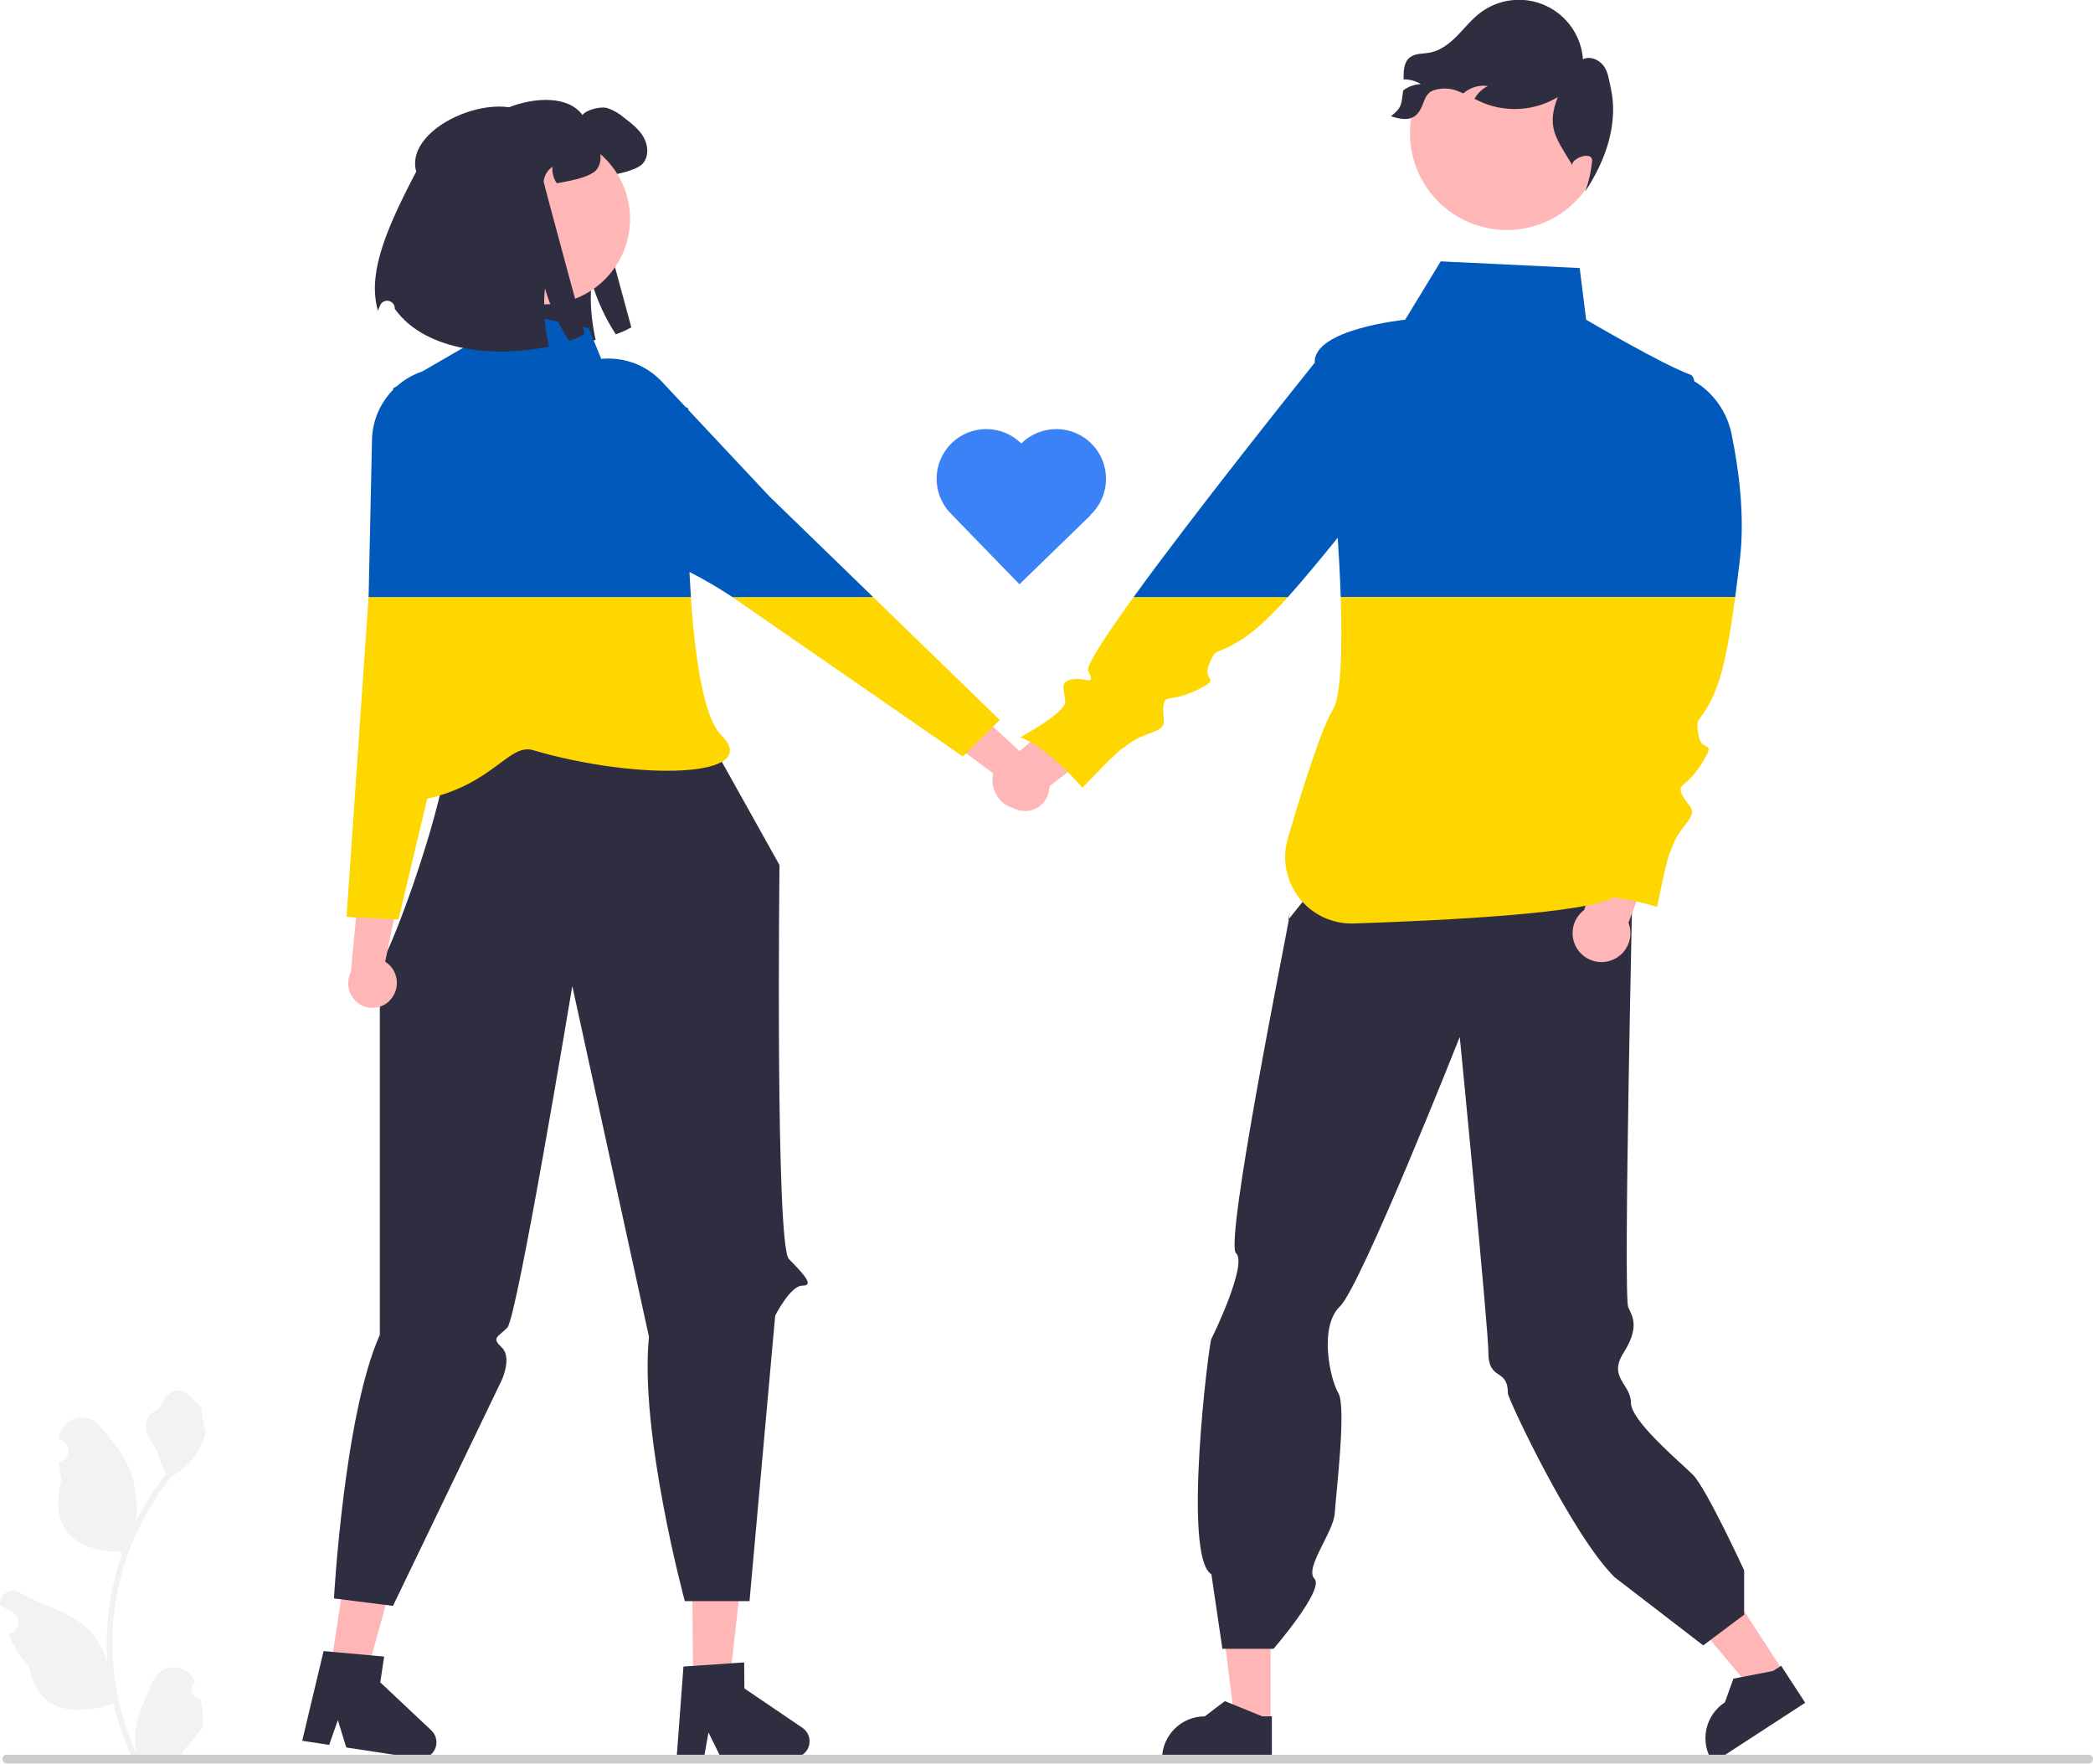
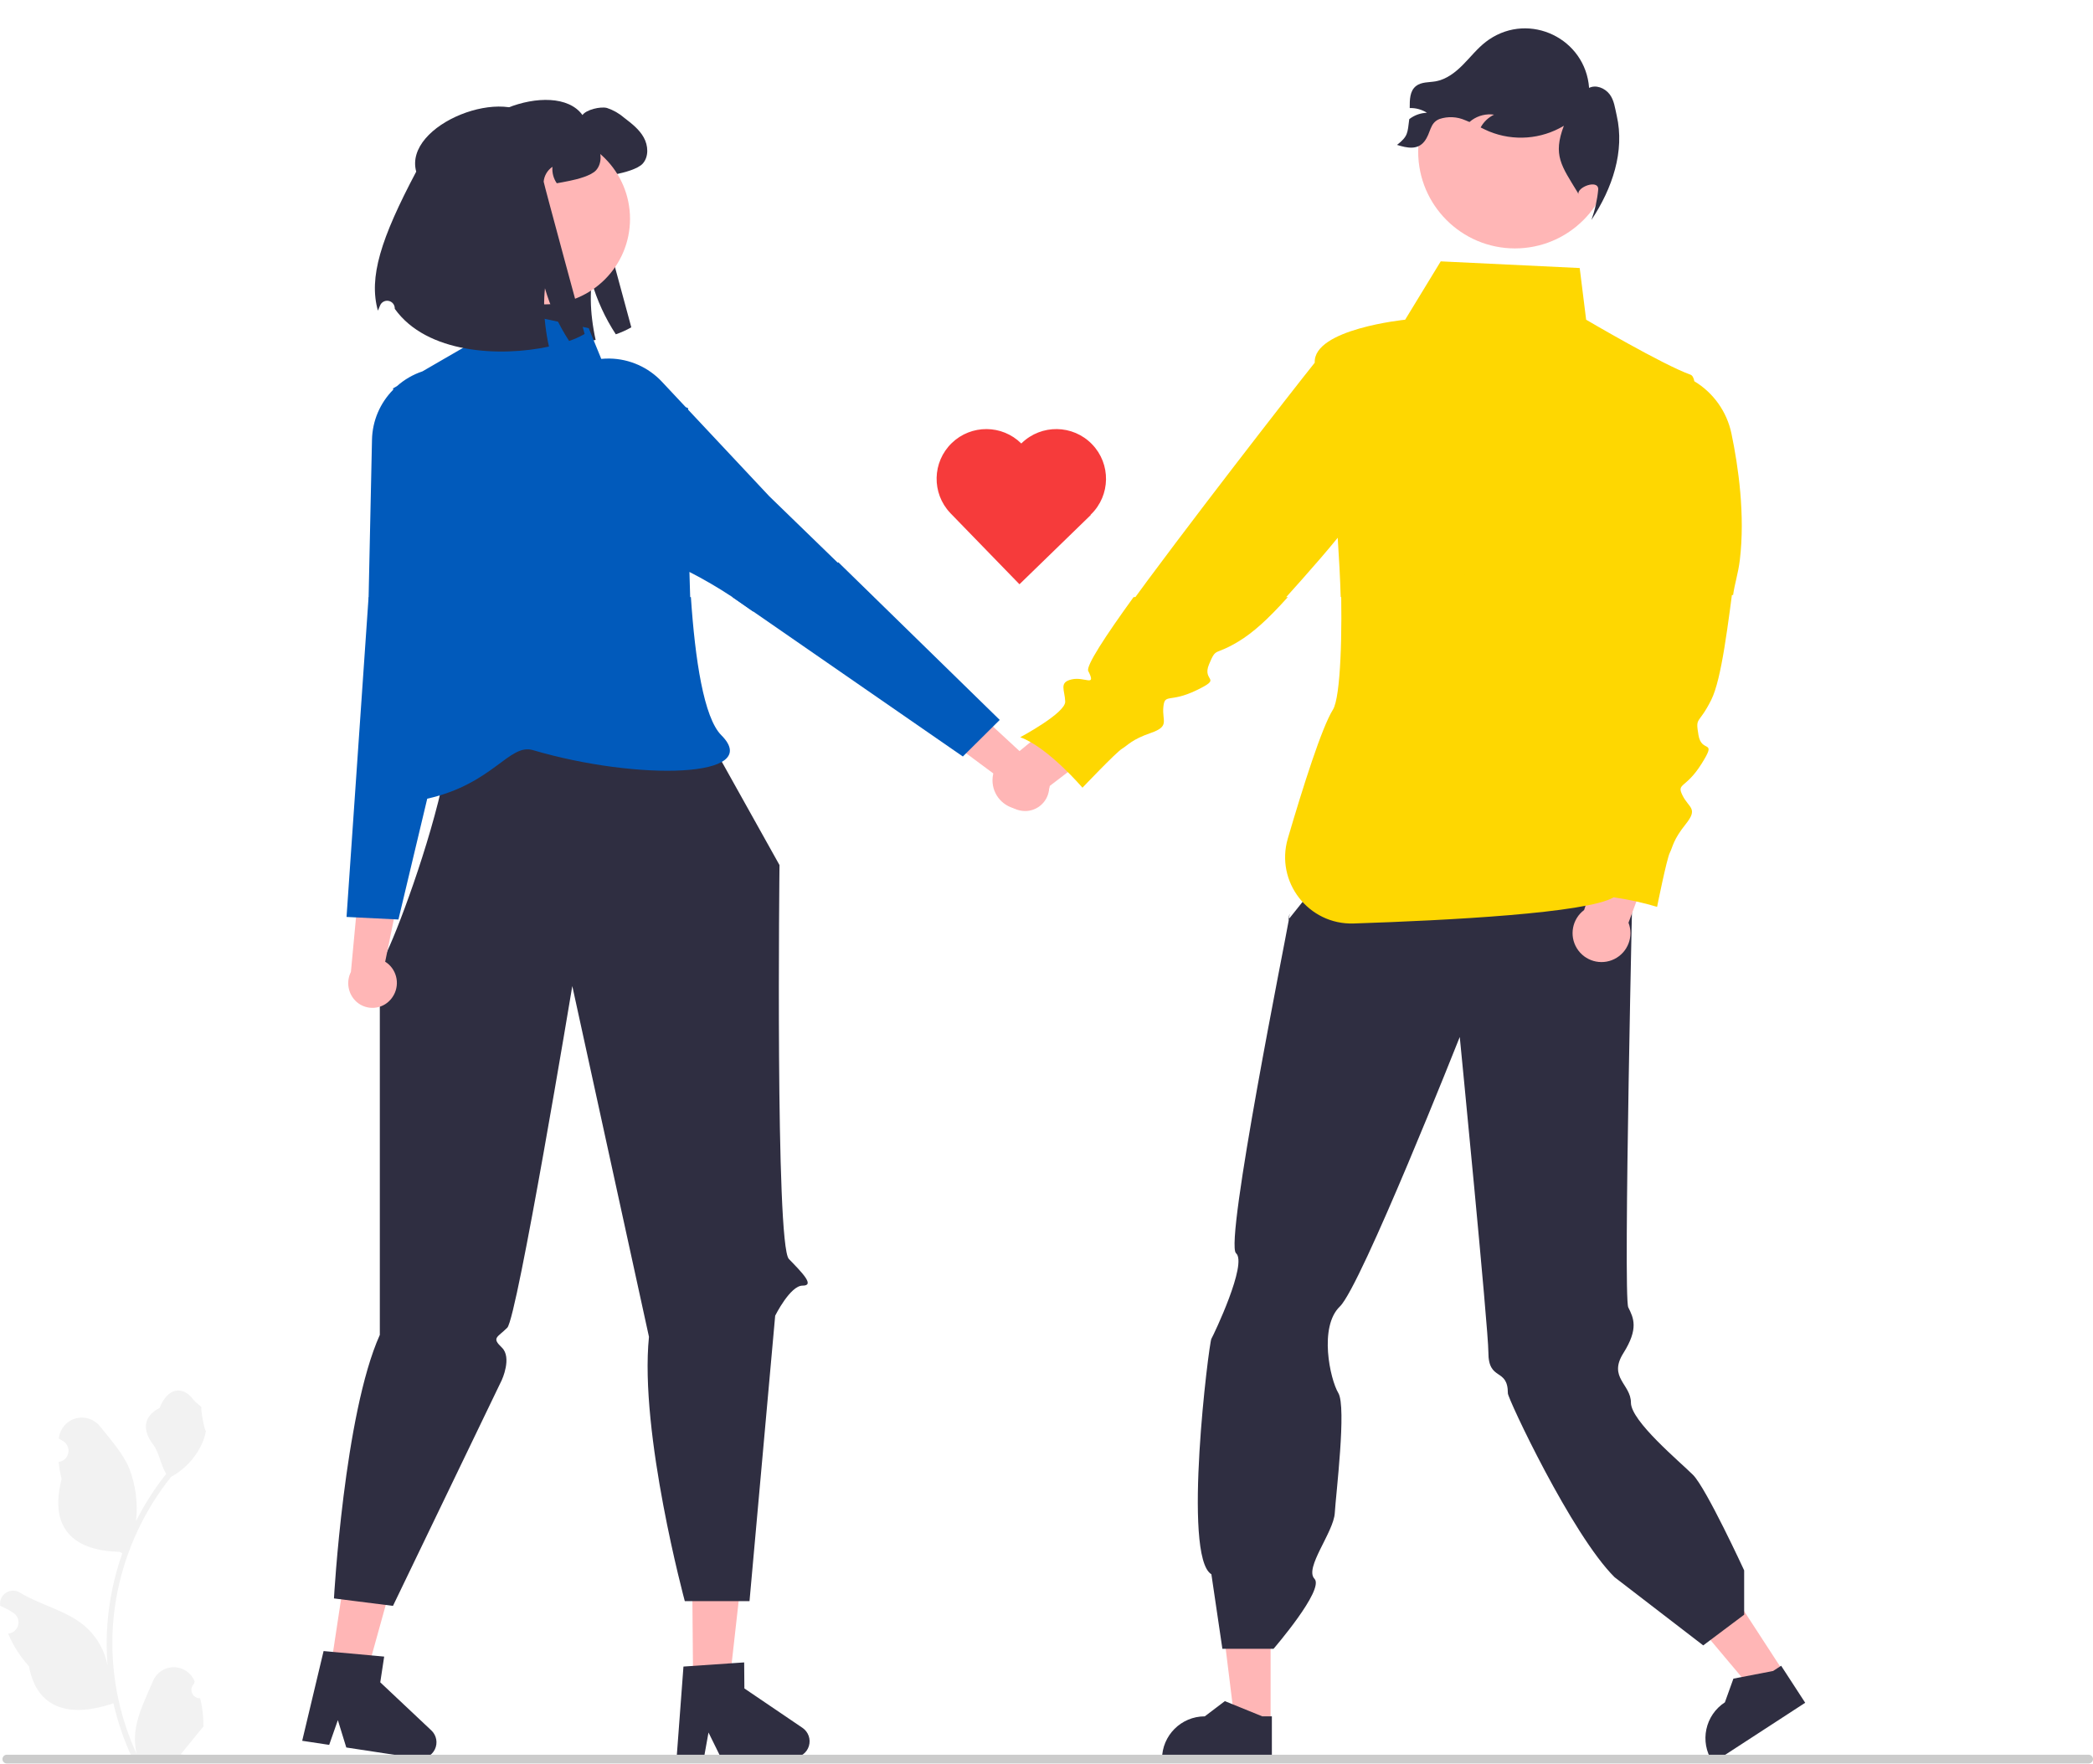
<svg xmlns="http://www.w3.org/2000/svg" data-name="Layer 1" width="567.338" height="478.016" viewBox="0 0 567.338 478.016">
  <path d="M441.806,255.712c-3.529-12.867,24.936-23.901,32.41-13.539,1.039-1.473,4.881-2.368,6.643-1.916a13.744,13.744,0,0,1,4.691,2.675c1.988,1.527,4.049,3.109,5.269,5.305,1.229,2.187,1.419,5.17-.235,7.068-1.311,1.509-5.179,2.485-7.149,2.883-1.374.28-2.531.506-3.525.669a6.739,6.739,0,0,1-1.175-4.456,5.47,5.47,0,0,0-2.386,4.013c-.027.334,11.108,41.304,11.108,41.304a24.287,24.287,0,0,1-4.203,1.889,52.848,52.848,0,0,1-6.553-14.28,45.762,45.762,0,0,0,.127,10.168,55.948,55.948,0,0,0,.958,5.631c-13.232,2.856-33.133,1.916-41.792-10.231l-.004-.151a2.067,2.067,0,0,0-3.993-.721c-.21.536-.403 1-.576,1.369C428.9,284.371,432.163,273.932,441.806,255.712Z" transform="translate(-316.3312 -210.9919)" fill="#2f2e41" />
  <polygon points="187.875 456.283 197.734 456.2 202.098 417.287 187.548 417.41 187.875 456.283" fill="#ffb6b6" />
  <path d="M533.853,679.343,518.108,668.663l-.059-7.055-3.386.227-10.496.724-2.573.171-1.868,24.935,7.396-.067,1.26-6.991,3.431,6.956,19.601-.164a4.408,4.408,0,0,0,2.439-8.055Z" transform="translate(-316.3312 -210.9919)" fill="#2f2e41" />
  <polygon points="89.571 452.439 99.318 453.92 109.798 416.192 95.412 414.006 89.571 452.439" fill="#ffb6b6" />
  <path d="M433.261,680.048l-13.853-13.042,1.06-6.975-3.379-.313-10.477-.95-2.568-.239-5.798,24.323,7.313,1.107,2.353-6.703,2.285,7.412,19.379,2.947a4.408,4.408,0,0,0,3.685-7.566Z" transform="translate(-316.3312 -210.9919)" fill="#2f2e41" />
  <path d="M499.672,395.413l27.953,50.064s-1.166,102.965,2.549,106.784,7.078,7.244,3.715,7.213-7.434,8.153-7.434,8.153l-6.957,77.364h-17.543s-12.344-45.623-9.713-71.64l-20.782-95.077S456.528,568.188,453.837,570.879s-4.314,2.672-1.484,5.372,0,8.808,0,8.808l-29.498,61.221-16-2.018s2.774-49.979,12.433-71.435V471.432c-.728,8.693,33.303-79.296,12.493-72.691C438.365,396.651,499.672,395.413,499.672,395.413Z" transform="translate(-316.3312 -210.9919)" fill="#2f2e41" />
  <path d="M422.318,481.805a6.821,6.821,0,0,0-.702-9.488,6.544,6.544,0,0,0-.876-.634l4.751-23.317-10.984-6.574-3.055,32.646a6.802,6.802,0,0,0,1.568,8.155,6.51,6.51,0,0,0,9.183-.651Q422.262,481.874,422.318,481.805Z" transform="translate(-316.3312 -210.9919)" fill="#ffb6b6" />
  <path d="M593.233,430.754a6.821,6.821,0,0,1-5.816-7.529,6.543,6.543,0,0,1,.228-1.057l-19.113-14.177,3.782-12.229,24.082,22.251a6.802,6.802,0,0,1,4.281,7.116,6.51,6.51,0,0,1-7.268,5.651Q593.321,430.767,593.233,430.754Z" transform="translate(-316.3312 -210.9919)" fill="#ffb6b6" />
  <circle cx="147.594" cy="59.322" r="23.183" fill="#ffb6b6" />
  <path d="M437.826,245.399" transform="translate(-316.3312 -210.9919)" fill="#2f2e41" />
  <polygon points="483.533 453.271 475.415 458.549 451.193 429.75 463.174 421.96 483.533 453.271" fill="#ffb6b6" />
  <path d="M805.657,672.546,780.694,688.777l-.205-.316a11.59,11.59,0,0,1,3.398-16.034l.001-0,2.31-6.424,10.757-2.072,2.179-1.417Z" transform="translate(-316.3312 -210.9919)" fill="#2f2e41" />
  <polygon points="344.417 467.102 334.734 467.101 330.128 429.753 344.419 429.754 344.417 467.102" fill="#ffb6b6" />
  <path d="M661.089,688.195l-29.776-.001v-.377a11.59,11.59,0,0,1,11.59-11.589h.001l5.439-4.126,10.148,4.127,2.599 0Z" transform="translate(-316.3312 -210.9919)" fill="#2f2e41" />
  <path d="M760.974,447.632l-86.829,1.909-8.607,10.758s.744-3.793.082.373-17.414,87.23-14.247,90.016-6.004,22.02-6.678,23.193-7.933,59.07,0,63.831l2.98,20.209h13.866s13.891-16.075,11.095-18.989,5.2-12.604,5.505-17.8,3.225-28.764.963-32.542-5.319-17.96.418-23.458,32.498-73.057,32.498-73.057,7.776,79.202,7.758,85.421c-.024,8.088,5.287,4.085,5.287,11.185,0,1.434,17.294,38.303,28.916,49.827l24.035,18.488,11.093-8.32v-12.018s-10.28-22.298-13.866-25.884-16.827-14.563-16.827-19.584-6.233-6.77-2.041-13.426,2.758-9.525,1.324-12.394,1.286-120.415,1.286-120.415Z" transform="translate(-316.3312 -210.9919)" fill="#2f2e41" />
-   <circle cx="408.437" cy="36.107" r="26.238" fill="#ffb6b6" />
+   <circle cx="410.655" cy="41.098" r="26.238" fill="#ffb6b6" />
  <path d="M745.729,457.66l7.386-22.233,13.289,2.447-8.645,23.228a7.843,7.843,0,1,1-12.03-3.442Z" transform="translate(-316.3312 -210.9919)" fill="#ffb6b6" />
  <path d="M592.555,414.694l18.096-14.878,9.942,9.152L600.901,424.017a7.843,7.843,0,1,1-8.346-9.323Z" transform="translate(-316.3312 -210.9919)" fill="#ffb6b6" />
-   <path d="M693.353,242.509c2.829.878,5.556,1.396,7.395-.924s1.359-4.973,4.095-6.092a9.679,9.679,0,0,1,6.989.324c.398.148.786.314,1.165.481.213-.185.425-.36.656-.527a8.337,8.337,0,0,1,6-1.461,8.18,8.18,0,0,0-3.633,3.467c.758.379,1.525.758,2.302,1.082a22.697,22.697,0,0,0,20.254-1.535c-3.032,7.987-.675,10.834,3.772,18.128l.176.425c-.444-1.913,5.371-4.123,5.371-1.35a33.125,33.125,0,0,1-1.849,8.32c5.704-8.588,9.069-18.636,6.859-28.278-.471-2.024-.684-4.197-1.969-5.842-1.285-1.636-3.651-2.598-5.519-1.673a17.396,17.396,0,0,0-27.992-12.48c-2.311,1.784-4.132,4.123-6.194,6.203s-4.502,3.975-7.386,4.493c-1.83.324-3.892.129-5.352,1.285-1.692,1.34-1.71,3.698-1.701,5.963a8.327,8.327,0,0,1,4.687,1.285,8.148,8.148,0,0,0-4.733,1.664.508.508,0,0,0-.074.055C696.172,239.328,696.375,240.133,693.353,242.509Z" transform="translate(-316.3312 -210.9919)" fill="#2f2e41" />
+   <path d="M 378.685 39.28 C 381.514 40.158 384.241 40.676 386.081 38.356 C 387.92 36.035 387.44 33.382 390.176 32.264 C 392.464 31.496 394.957 31.612 397.165 32.587 C 397.562 32.735 397.95 32.902 398.329 33.068 C 398.542 32.883 398.755 32.707 398.986 32.541 C 400.725 31.304 402.872 30.781 404.985 31.08 C 403.441 31.826 402.17 33.039 401.352 34.547 C 402.11 34.926 402.878 35.305 403.654 35.629 C 410.27 38.335 417.775 37.767 423.908 34.094 C 420.876 42.081 423.233 44.928 427.68 52.222 L 427.855 52.647 C 427.412 50.734 433.226 48.524 433.226 51.298 C 432.971 54.139 432.349 56.935 431.378 59.617 C 437.081 51.029 440.446 40.981 438.237 31.339 C 437.765 29.315 437.553 27.142 436.268 25.497 C 434.983 23.861 432.616 22.899 430.749 23.824 C 429.763 10.469 414.689 3.189 403.617 10.72 C 403.324 10.919 403.037 11.127 402.757 11.344 C 400.446 13.128 398.625 15.467 396.564 17.547 C 394.502 19.627 392.062 21.522 389.178 22.04 C 387.347 22.363 385.286 22.169 383.825 23.325 C 382.134 24.665 382.115 27.022 382.124 29.287 C 383.78 29.24 385.411 29.687 386.811 30.572 C 385.098 30.615 383.441 31.197 382.078 32.236 C 382.052 32.252 382.027 32.271 382.004 32.291 C 381.505 36.1 381.708 36.904 378.685 39.28 Z" fill="#2f2e41" />
  <path d="M370.59,671.321a2.269,2.269,0,0,1-1.645-3.933l.155-.618q-.031-.074-.062-.148a6.094,6.094,0,0,0-11.241.042c-1.839,4.428-4.179,8.864-4.756,13.546a18.029,18.029,0,0,0,.316,6.2,72.281,72.281,0,0,1-6.575-30.021,69.764,69.764,0,0,1,.433-7.783q.358-3.178.995-6.31a73.119,73.119,0,0,1,14.5-30.99,19.459,19.459,0,0,0,8.093-8.397,14.843,14.843,0,0,0,1.35-4.056c-.394.052-1.486-5.949-1.188-6.317-.549-.833-1.532-1.247-2.131-2.06-2.982-4.043-7.091-3.337-9.236,2.157-4.582,2.313-4.627,6.148-1.815,9.837,1.789,2.347,2.035,5.522,3.604,8.035-.162.207-.329.407-.491.614a73.591,73.591,0,0,0-7.681,12.169,30.592,30.592,0,0,0-1.826-14.21c-1.748-4.217-5.025-7.769-7.91-11.415a6.279,6.279,0,0,0-11.184,3.083q-.009.081-.017.161.643.363,1.259.77a3.078,3.078,0,0,1-1.241,5.602l-.063.01a30.626,30.626,0,0,0,.807,4.579c-3.702,14.316,4.29,19.53,15.701,19.764.252.129.497.258.749.381a75.115,75.115,0,0,0-4.043,19.028,71.243,71.243,0,0,0,.052,11.503l-.019-.136a18.826,18.826,0,0,0-6.427-10.87c-4.946-4.063-11.933-5.559-17.268-8.824a3.533,3.533,0,0,0-5.411,3.437l.022.143a20.677,20.677,0,0,1,2.319,1.117q.643.363,1.259.77a3.078,3.078,0,0,1-1.241,5.602l-.063.01c-.045.006-.084.013-.129.019a30.654,30.654,0,0,0,5.639,8.829c2.315,12.497,12.256,13.683,22.89,10.044h.006a75.093,75.093,0,0,0,5.044,14.726h18.02c.065-.2.123-.407.181-.607a20.474,20.474,0,0,1-4.986-.297c1.337-1.641,2.674-3.294,4.011-4.935a1.121,1.121,0,0,0,.084-.097c.678-.84,1.363-1.673,2.041-2.512l0-.001a29.99,29.99,0,0,0-.879-7.64Z" transform="translate(-316.3312 -210.9919)" fill="#f2f2f2" />
  <path d="M316.999,687.818a1.186,1.186,0,0,0,1.19,1.19h564.29a1.19,1.19,0,1,0,0-2.38h-564.29A1.187,1.187,0,0,0,316.999,687.818Z" transform="translate(-316.3312 -210.9919)" fill="#ccc" />
  <path d="M503.213,366.022c.111,2.279.242,4.56.394,6.82h11.261l-.161-.111A121.192,121.192,0,0,0,503.213,366.022Z" transform="translate(-316.3312 -210.9919)" fill="none" />
-   <path d="M410.267,459.537l14.065.698,7.806-32.744c17.946-4.035,22.203-15.069,28.655-13.17,28.622,8.426,62.638,7.533,51.062-4.042-4.746-4.746-7.11-20.5-8.248-37.437h-87.366Z" transform="translate(-316.3312 -210.9919)" fill="#fed701" />
-   <polygon points="198.537 161.851 260.993 205.057 270.992 195.141 236.689 161.851 198.537 161.851" fill="#fed701" />
-   <path d="M524.86,345.514,502.855,322.038c.007-.246.012-.386.012-.386l-.671-.317-6.401-6.829a19.867,19.867,0,0,0-14.211-6.326,20.389,20.389,0,0,0-2.273.092l-3.397-8.322-28.416-6.028-5.642,11.357-11.017,6.378a19.901,19.901,0,0,0-6.907,3.999l-1.076.623.08.327a19.838,19.838,0,0,0-5.77,13.604l-.914,42.49-.01.142h87.366c-.152-2.26-.283-4.541-.394-6.82a121.192,121.192,0,0,1,11.495,6.709l.161.111h38.152Z" transform="translate(-316.3312 -210.9919)" fill="#015abb" />
+   <path d="M410.267,459.537l14.065.698,7.806-32.744c17.946-4.035,22.203-15.069,28.655-13.17,28.622,8.426,62.638,7.533,51.062-4.042-4.746-4.746-7.11-20.5-8.248-37.437h-87.366Z" transform="translate(-316.3312 -210.9919)" style="stroke-width: 47px; fill: rgb(1, 90, 187);" />
+   <polygon points="198.537 161.851 260.993 205.057 270.992 195.141 227.262 152.424 198.537 161.851" style="fill: rgb(1, 90, 187);" />
+   <path d="M 524.86 345.514 L 502.855 322.038 C 502.862 321.792 502.867 321.652 502.867 321.652 L 502.196 321.335 L 495.795 314.507 C 492.115 310.554 486.984 308.27 481.584 308.181 C 480.825 308.169 480.066 308.199 479.311 308.272 L 475.913 299.95 L 447.498 293.922 L 441.856 305.279 L 430.839 311.657 C 428.29 312.51 425.94 313.87 423.932 315.656 L 422.856 316.279 L 422.935 316.606 C 419.332 320.229 417.265 325.102 417.165 330.211 L 416.251 372.701 L 416.797 378.943 L 503.607 378.388 C 503.455 376.128 503.324 368.301 503.213 366.022 C 507.165 368.046 511.002 370.286 514.708 372.731 L 520.414 376.725 L 553.02 372.843 L 524.86 345.514 Z" transform="translate(-316.3312 -210.9919)" fill="#015abb" />
  <path d="M611.318,392.877c2.271,4.488-.919,1.46-4.488,2.271-3.569.811-1.839,2.92-1.758,6.029s-12.194,9.652-12.194,9.652c7.489,2.677,16.87,13.681,16.87,13.681s9.085-9.571,10.734-10.571c1.649-1,2.569-2.46,7.787-4.272,5.218-1.811,3.028-3.19,3.407-7.029.379-3.839,1.649-1,8.976-4.542s1.379-2.19,3.407-7.029c2.028-4.84,1.379-2.19,7.976-6.191,3.965-2.405,7.904-5.937,13.384-12.033H623.607C615.895,383.496,610.644,391.544,611.318,392.877Z" transform="translate(-316.3312 -210.9919)" fill="#fed701" />
-   <path d="M787.938,362.778c1.465-12.211-.388-25.251-2.272-34.267a21.716,21.716,0,0,0-10.058-14.167c-.191-.979-.531-1.606-1.052-1.791-7.458-2.651-28.277-14.899-28.277-14.899l-1.745-14.006L706.86,281.837l-9.64,15.816s-24.972,2.51-24.509,11.652c-6.048,7.543-32.968,41.249-49.104,63.538h41.813c3.637-4.046,7.953-9.219,13.41-15.949.037-.046.072-.093.109-.139.367,5.456.649,10.914.817,16.088H786.67C787.076,369.808,787.494,366.474,787.938,362.778Z" transform="translate(-316.3312 -210.9919)" fill="#015abb" />
-   <path d="M786.67,372.843H679.756c.477,14.703.022,27.101-2.118,30.515-3.004,4.792-8.089,20.829-12.222,34.91a17.995,17.995,0,0,0,17.859,23.046c25.642-.845,63.164-2.802,70.477-7.093a81.014,81.014,0,0,1,11.758,2.584s2.588-12.94,3.45-14.665c.863-1.725.863-3.45,4.313-7.764,3.451-4.313.863-4.313-.863-7.764-1.725-3.45.863-1.725,5.176-8.626,4.313-6.901,0-2.588-.863-7.764-.863-5.176,0-2.588,3.451-9.489C783.033,395.016,784.708,387.513,786.67,372.843Z" transform="translate(-316.3312 -210.9919)" fill="#fed701" />
+   <path d="M 787.938 362.778 C 789.403 350.567 787.55 337.526 785.666 328.511 C 784.431 322.594 780.786 317.46 775.608 314.343 C 775.417 313.364 775.077 312.737 774.556 312.552 C 767.098 309.901 746.279 297.653 746.279 297.653 L 744.534 283.647 L 706.86 281.837 L 697.22 297.653 C 697.22 297.653 672.248 300.163 672.711 309.304 C 666.663 316.848 636.969 354.989 620.834 377.279 L 660.983 377.279 C 664.621 373.233 673.372 363.624 678.83 356.893 C 678.867 356.848 678.902 356.8 678.939 356.754 C 679.305 362.21 679.588 367.668 679.756 372.843 L 786.115 372.288 C 786.521 369.253 787.494 366.474 787.938 362.778 Z" transform="translate(-316.3312 -210.9919)" style="fill: rgb(254, 215, 1);" />
+   <path d="M 786.67 365.634 L 679.756 367.297 C 680.233 382 679.778 399.944 677.637 403.358 C 674.634 408.15 669.549 424.187 665.415 438.268 C 661.969 450.027 671.028 461.716 683.275 461.314 C 708.916 460.468 746.439 458.512 753.752 454.221 C 757.73 454.789 761.66 455.653 765.509 456.805 C 765.509 456.805 768.097 443.866 768.96 442.14 C 769.822 440.415 769.822 438.69 773.273 434.377 C 776.723 430.063 774.135 430.063 772.41 426.613 C 770.685 423.162 773.273 424.888 777.586 417.987 C 781.899 411.085 777.586 415.399 776.723 410.223 C 775.861 405.047 776.723 407.635 780.174 400.734 C 783.033 395.016 784.708 380.304 786.67 365.634 Z" transform="translate(-316.3312 -210.9919)" fill="#fed701" />
  <path d="M429.153,257.519c-3.529-12.867,24.936-23.901,32.41-13.539,1.039-1.473,4.881-2.368,6.643-1.916a13.744,13.744,0,0,1,4.691,2.675c1.988,1.527,4.049,3.109,5.269,5.305,1.229,2.187,1.419,5.17-.235,7.068-1.311,1.509-5.179,2.485-7.149,2.883-1.374.28-2.531.506-3.525.669a6.739,6.739,0,0,1-1.175-4.456,5.47,5.47,0,0,0-2.386,4.013c-.027.334,11.108,41.304,11.108,41.304a24.287,24.287,0,0,1-4.203,1.889,52.848,52.848,0,0,1-6.553-14.28,45.762,45.762,0,0,0,.127,10.168,55.95,55.95,0,0,0,.958,5.631c-13.232,2.856-33.133,1.916-41.792-10.231l-.004-.151a2.067,2.067,0,0,0-3.993-.721c-.21.536-.403 1-.576,1.369C416.247,286.179,419.51,275.74,429.153,257.519Z" transform="translate(-316.3312 -210.9919)" fill="#2f2e41" />
-   <path d="M593.272,331.109l0,0c-.034.033-.065.067-.098.1a13.472,13.472,0,0,0-18.874-.102l0,0a13.472,13.472,0,0,0-.401,18.921l-.003.003.126.13,0,0,18.649,19.202L612.003,350.587l-.054-.055c.032-.031.066-.06.099-.091l0,0a13.474,13.474,0,0,0,.278-19.054l0,0A13.474,13.474,0,0,0,593.272,331.109Z" transform="translate(-316.3312 -210.9919)" fill="#3b82f6" />
+   <path d="M593.272,331.109l0,0c-.034.033-.065.067-.098.1a13.472,13.472,0,0,0-18.874-.102l0,0a13.472,13.472,0,0,0-.401,18.921l-.003.003.126.13,0,0,18.649,19.202L612.003,350.587l-.054-.055c.032-.031.066-.06.099-.091l0,0a13.474,13.474,0,0,0,.278-19.054l0,0A13.474,13.474,0,0,0,593.272,331.109Z" transform="translate(-316.3312 -210.9919)" style="fill: rgb(246, 59, 59);" />
</svg>
